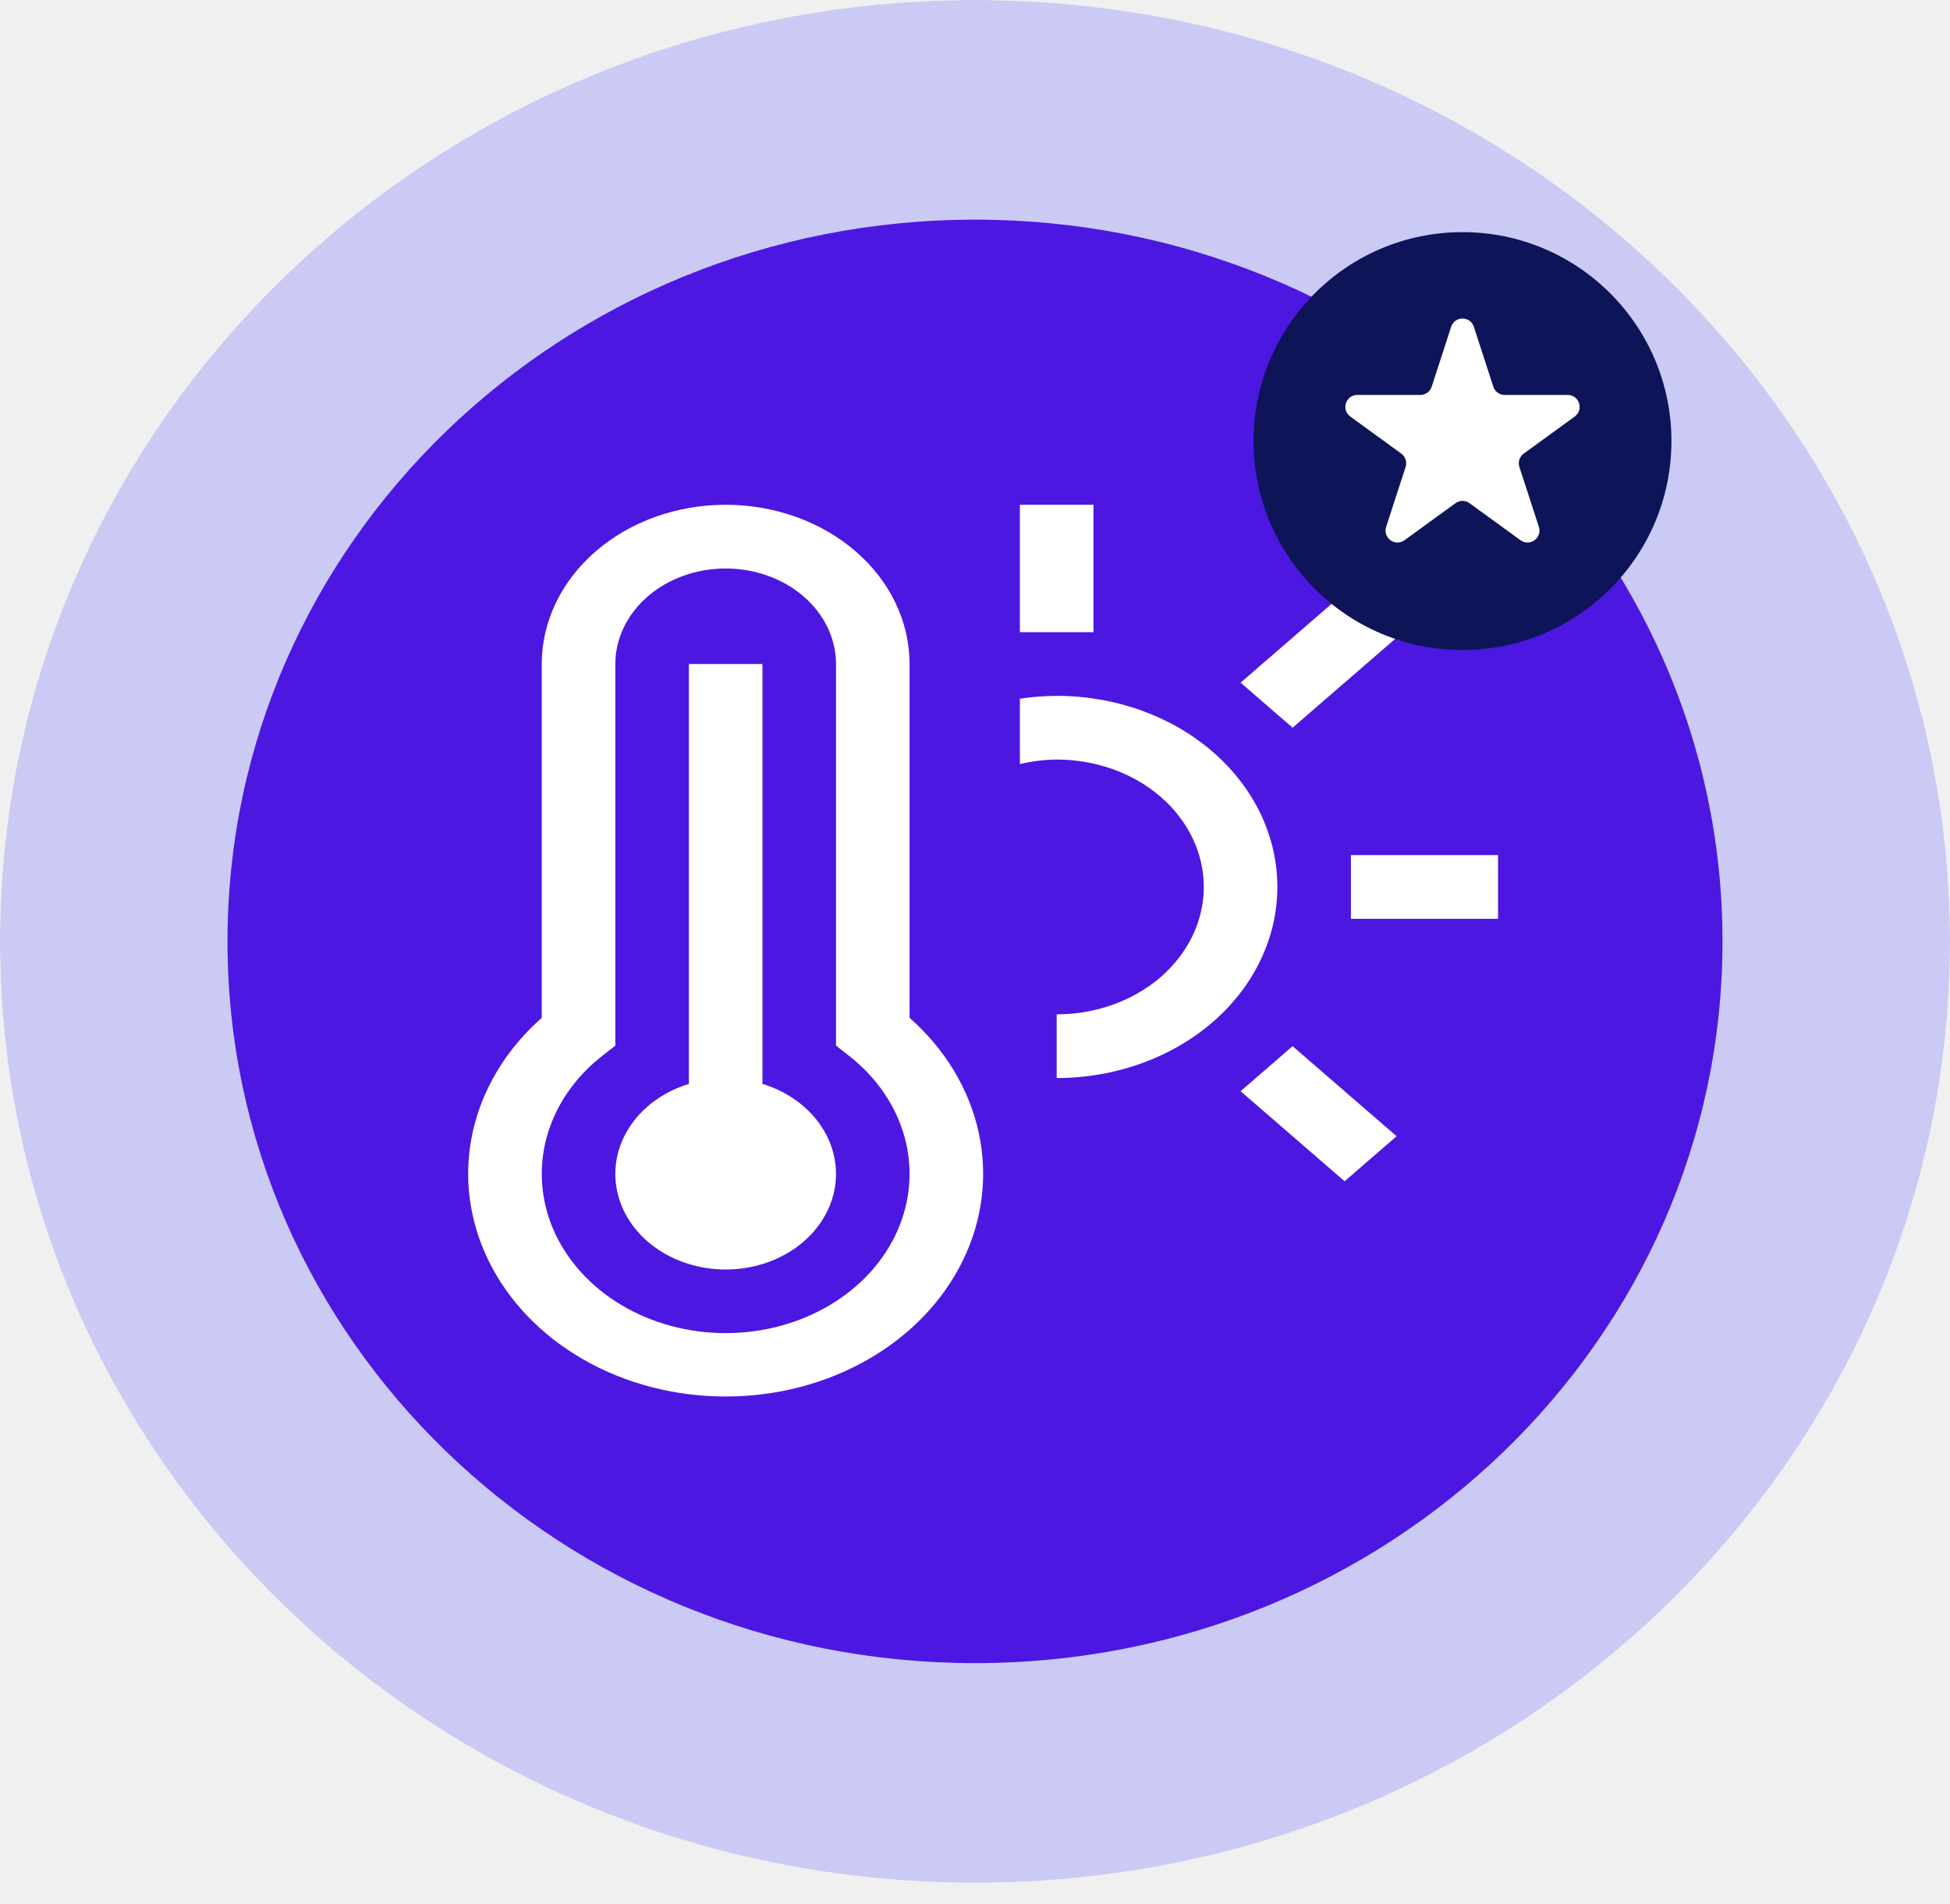
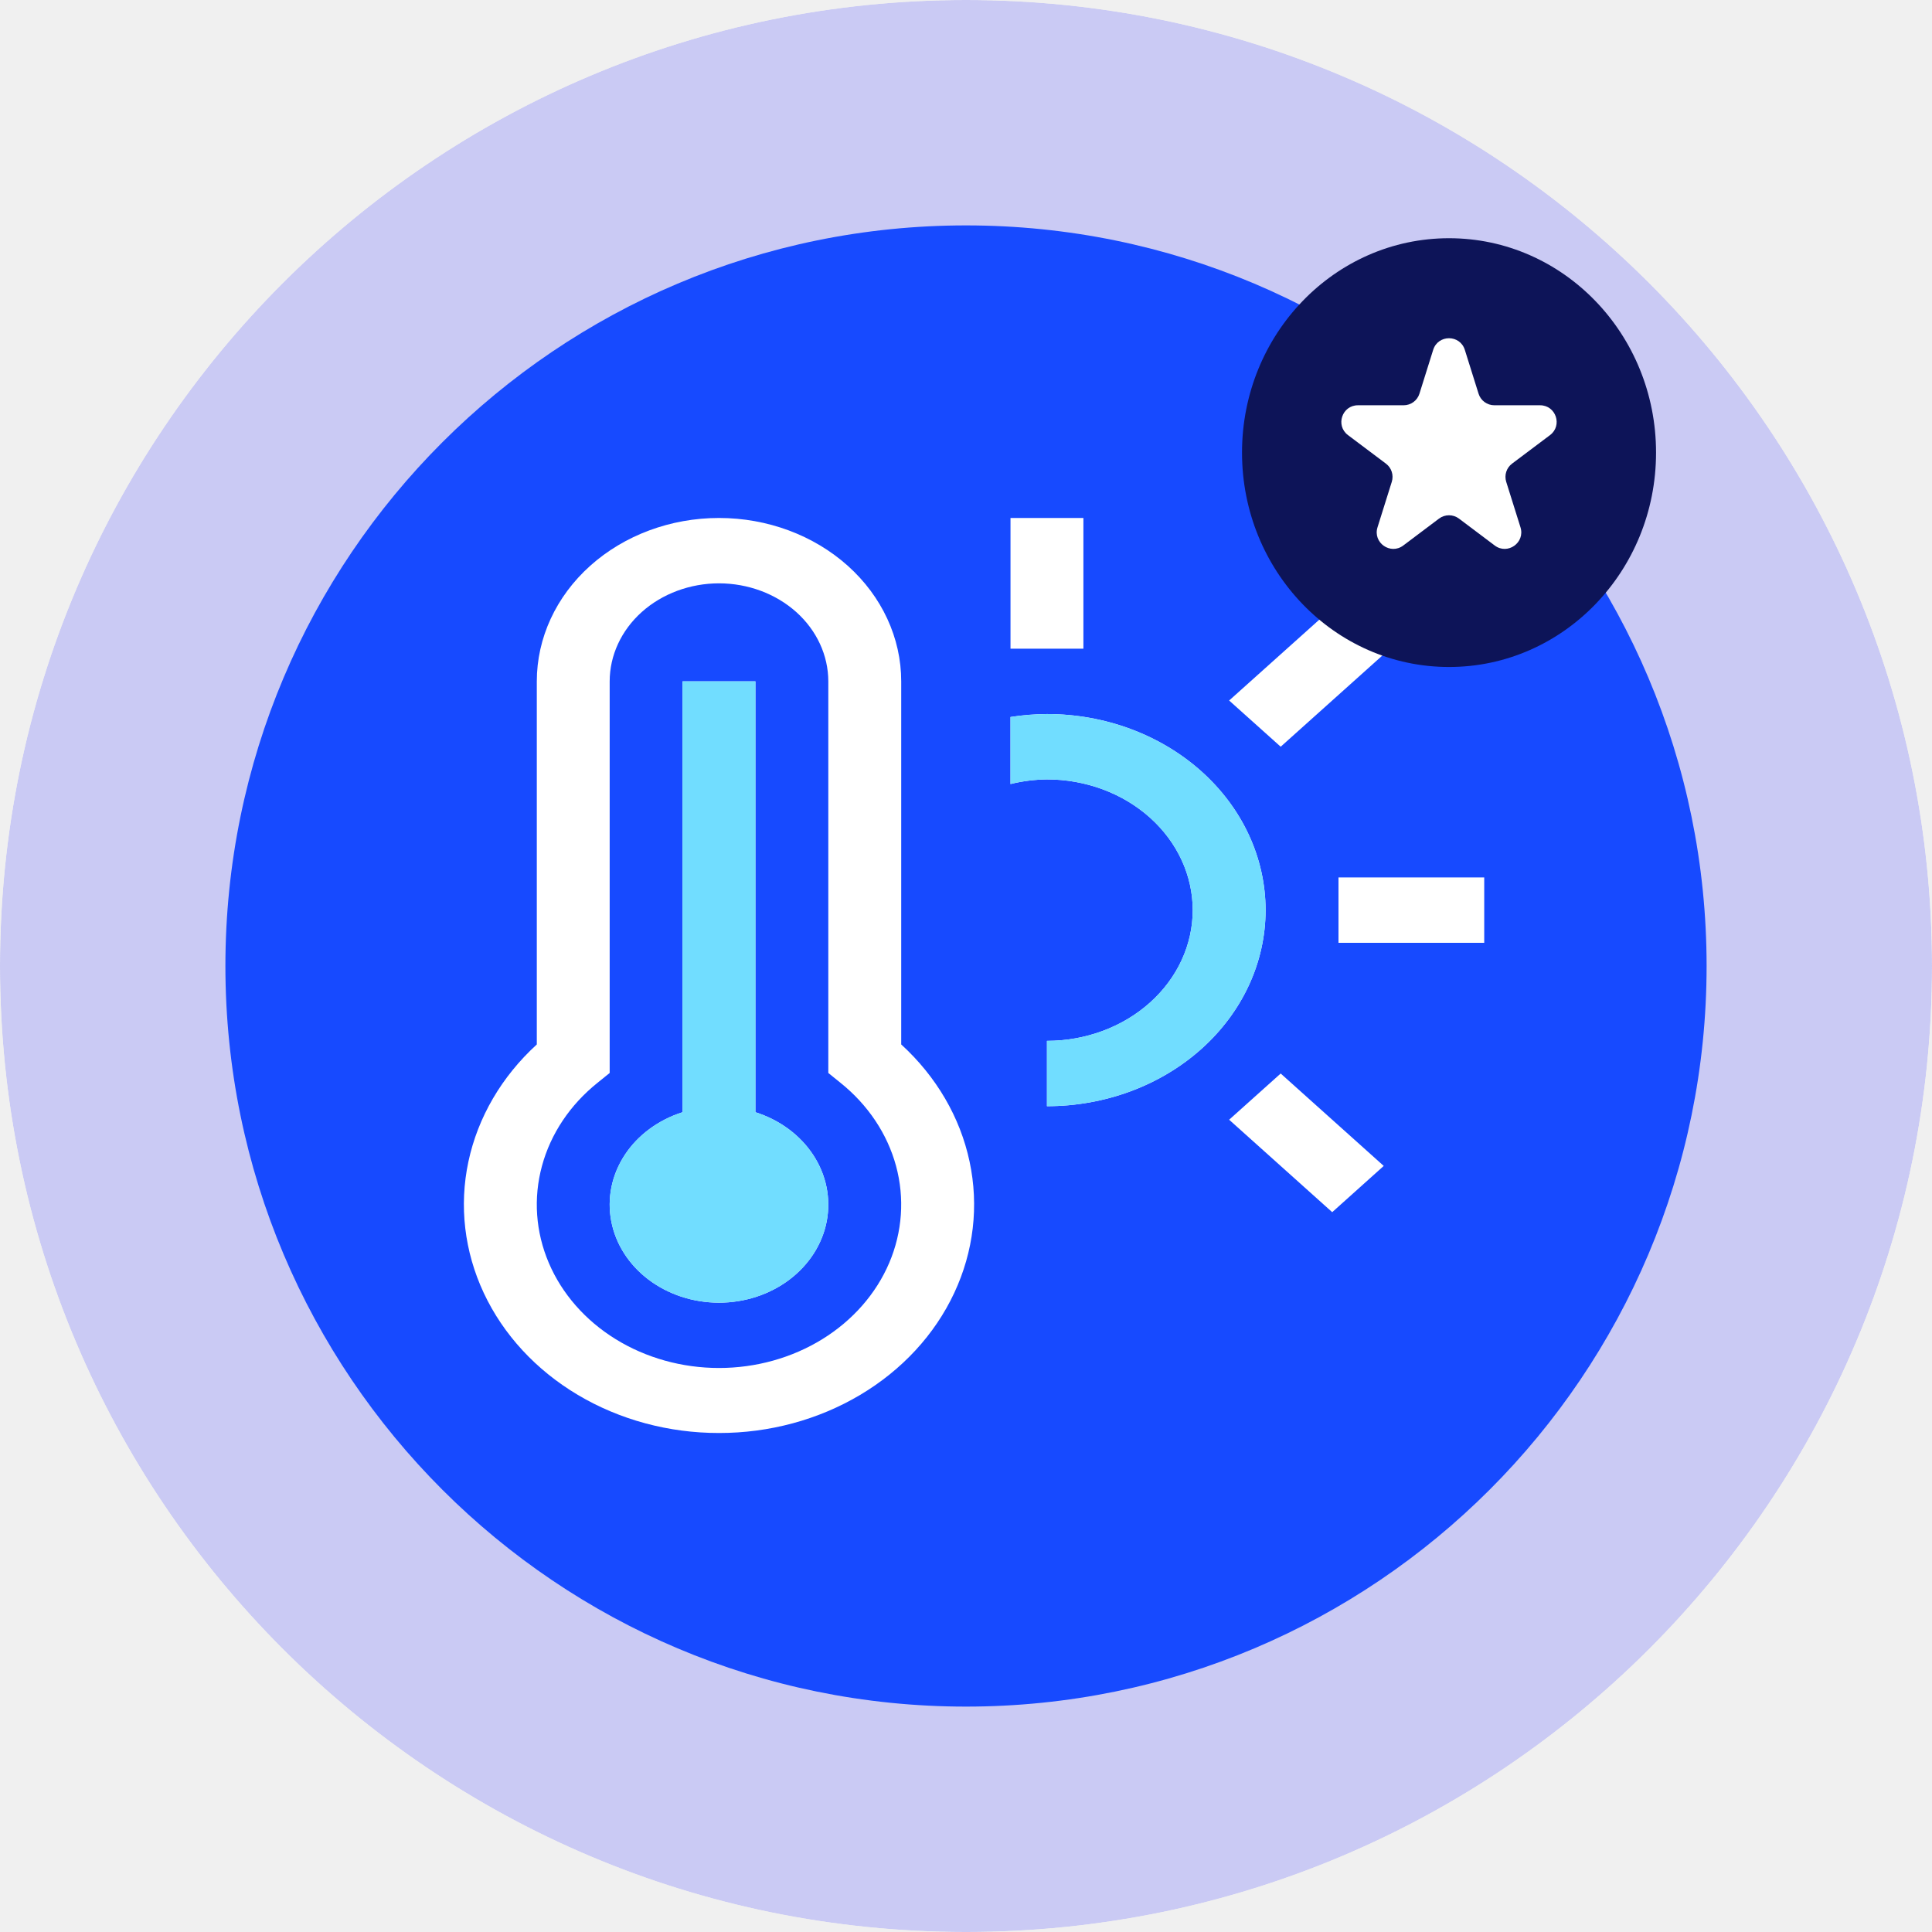
- <svg xmlns="http://www.w3.org/2000/svg" width="84" height="82" viewBox="0 0 84 82" fill="none">
-   <mask id="mask0_518_2900" style="mask-type:alpha" maskUnits="userSpaceOnUse" x="0" y="0" width="84" height="82">
-     <ellipse cx="42" cy="40.552" rx="42" ry="40.552" fill="#D7D7F8" />
+ <svg xmlns="http://www.w3.org/2000/svg" width="60" height="60" viewBox="0 0 60 60" fill="none">
+   <mask id="mask0_786_383" style="mask-type:alpha" maskUnits="userSpaceOnUse" x="0" y="0" width="60" height="60">
+     <circle cx="30" cy="30" r="30" fill="#D7D7F8" />
  </mask>
-   <g mask="url(#mask0_518_2900)">
-     <ellipse cx="42" cy="40.552" rx="42" ry="40.552" fill="#CACAF4" />
-     <ellipse cx="42" cy="40.552" rx="32.2" ry="31.09" fill="#4D17E2" />
-     <path d="M58.194 36.834H64.531V39.578H58.194V36.834ZM53.441 29.407L57.921 25.527L60.161 27.467L55.681 31.347L53.441 29.407ZM53.441 47.005L55.681 45.066L60.161 48.945L57.921 50.885L53.441 47.005ZM43.934 21.744H47.103V27.231H43.934V21.744ZM45.519 29.975C44.988 29.978 44.458 30.019 43.934 30.099V32.914C44.451 32.79 44.983 32.725 45.519 32.719C47.2 32.719 48.812 33.297 50 34.326C51.188 35.355 51.856 36.751 51.856 38.206C51.856 39.662 51.188 41.057 50 42.087C48.812 43.116 47.2 43.694 45.519 43.694V46.438C48.04 46.438 50.458 45.57 52.241 44.027C54.023 42.483 55.025 40.389 55.025 38.206C55.025 36.023 54.023 33.93 52.241 32.386C50.458 30.842 48.04 29.975 45.519 29.975ZM32.844 46.69V28.603H29.675V46.69C28.618 47.014 27.727 47.65 27.16 48.488C26.592 49.325 26.385 50.309 26.575 51.266C26.764 52.223 27.338 53.091 28.196 53.717C29.053 54.343 30.138 54.686 31.259 54.686C32.381 54.686 33.466 54.343 34.323 53.717C35.18 53.091 35.754 52.223 35.944 51.266C36.134 50.309 35.926 49.325 35.359 48.488C34.792 47.65 33.901 47.014 32.844 46.69Z" fill="white" />
-     <path d="M31.259 60.156C29.076 60.158 26.941 59.602 25.121 58.557C23.302 57.512 21.88 56.024 21.034 54.282C20.187 52.539 19.954 50.619 20.364 48.762C20.774 46.905 21.809 45.194 23.337 43.845V28.603C23.337 26.784 24.172 25.039 25.658 23.753C27.143 22.466 29.158 21.744 31.259 21.744C33.36 21.744 35.375 22.466 36.861 23.753C38.347 25.039 39.181 26.784 39.181 28.603V43.845C40.71 45.194 41.745 46.905 42.154 48.762C42.564 50.619 42.331 52.539 41.485 54.282C40.639 56.024 39.217 57.512 37.397 58.557C35.578 59.602 33.443 60.158 31.259 60.156ZM31.259 24.488C29.999 24.489 28.791 24.923 27.9 25.694C27.009 26.466 26.508 27.512 26.506 28.603V45.042L25.98 45.453C24.784 46.378 23.94 47.597 23.561 48.947C23.183 50.297 23.286 51.715 23.858 53.013C24.431 54.311 25.445 55.428 26.766 56.216C28.088 57.004 29.655 57.426 31.259 57.426C32.864 57.426 34.431 57.004 35.752 56.216C37.074 55.428 38.088 54.311 38.66 53.013C39.233 51.715 39.336 50.297 38.957 48.947C38.578 47.597 37.735 46.378 36.538 45.453L36.013 45.042V28.603C36.011 27.512 35.51 26.466 34.619 25.694C33.728 24.923 32.52 24.489 31.259 24.488Z" fill="white" />
-     <circle cx="63" cy="19" r="9" fill="#0D1458" />
-     <path d="M62.511 14.077C62.665 13.603 63.335 13.603 63.489 14.077L64.328 16.658C64.397 16.87 64.594 17.013 64.817 17.013H67.531C68.029 17.013 68.237 17.651 67.833 17.944L65.638 19.539C65.457 19.67 65.382 19.902 65.451 20.114L66.29 22.695C66.443 23.169 65.901 23.563 65.498 23.27L63.302 21.675C63.122 21.544 62.878 21.544 62.698 21.675L60.502 23.27C60.099 23.563 59.556 23.169 59.711 22.695L60.549 20.114C60.618 19.902 60.543 19.67 60.362 19.539L58.167 17.944C57.764 17.651 57.971 17.013 58.469 17.013H61.183C61.406 17.013 61.603 16.87 61.672 16.658L62.511 14.077Z" fill="white" />
+   <g mask="url(#mask0_786_383)">
+     <circle cx="30" cy="30" r="30" fill="#CACAF4" />
+     <circle cx="30" cy="30" r="23" fill="#174AFF" />
+     <path d="M41.568 27.25H46.094V29.28H41.568V27.25ZM38.172 21.755L41.373 18.885L42.973 20.32L39.773 23.19L38.172 21.755ZM38.172 34.774L39.773 33.339L42.973 36.209L41.373 37.645L38.172 34.774ZM31.382 16.086H33.646V20.146H31.382V16.086ZM32.514 22.175C32.135 22.178 31.756 22.208 31.382 22.267V24.349C31.751 24.258 32.131 24.21 32.514 24.205C33.715 24.205 34.866 24.633 35.715 25.394C36.564 26.156 37.041 27.188 37.041 28.265C37.041 29.341 36.564 30.374 35.715 31.135C34.866 31.897 33.715 32.325 32.514 32.325V34.354C34.315 34.354 36.042 33.713 37.315 32.571C38.589 31.429 39.304 29.88 39.304 28.265C39.304 26.65 38.589 25.101 37.315 23.959C36.042 22.817 34.315 22.175 32.514 22.175ZM23.46 34.541V21.16H21.197V34.541C20.442 34.78 19.805 35.252 19.4 35.871C18.995 36.49 18.847 37.219 18.983 37.926C19.118 38.634 19.528 39.276 20.14 39.739C20.753 40.202 21.528 40.456 22.329 40.456C23.13 40.456 23.905 40.202 24.517 39.739C25.129 39.276 25.54 38.634 25.675 37.926C25.81 37.219 25.662 36.49 25.257 35.871C24.852 35.252 24.215 34.78 23.46 34.541Z" fill="white" />
+     <path d="M32.514 22.175C32.135 22.178 31.756 22.208 31.382 22.267V24.349C31.751 24.258 32.131 24.21 32.514 24.205C33.715 24.205 34.866 24.633 35.715 25.394C36.564 26.156 37.041 27.188 37.041 28.265C37.041 29.341 36.564 30.374 35.715 31.135C34.866 31.897 33.715 32.324 32.514 32.324V34.354C34.315 34.354 36.042 33.713 37.315 32.571C38.589 31.429 39.304 29.88 39.304 28.265C39.304 26.65 38.589 25.101 37.315 23.959C36.042 22.817 34.315 22.175 32.514 22.175ZM23.46 34.541V21.16H21.197V34.541C20.442 34.78 19.805 35.252 19.4 35.871C18.995 36.49 18.847 37.219 18.983 37.926C19.118 38.634 19.528 39.276 20.14 39.739C20.753 40.202 21.528 40.456 22.329 40.456C23.13 40.456 23.905 40.202 24.517 39.739C25.129 39.276 25.54 38.634 25.675 37.926C25.81 37.219 25.662 36.49 25.257 35.871C24.852 35.252 24.215 34.78 23.46 34.541Z" fill="#71DDFF" />
+     <path d="M22.329 44.503C20.77 44.505 19.244 44.093 17.945 43.32C16.645 42.547 15.63 41.447 15.025 40.157C14.421 38.868 14.254 37.447 14.547 36.074C14.84 34.7 15.579 33.434 16.671 32.436V21.16C16.671 19.815 17.267 18.524 18.328 17.572C19.389 16.621 20.828 16.086 22.329 16.086C23.83 16.086 25.269 16.621 26.33 17.572C27.391 18.524 27.988 19.815 27.988 21.16V32.436C29.08 33.434 29.819 34.7 30.111 36.074C30.404 37.447 30.238 38.868 29.633 40.157C29.029 41.447 28.013 42.547 26.713 43.32C25.414 44.093 23.889 44.505 22.329 44.503ZM22.329 18.116C21.429 18.117 20.566 18.438 19.929 19.008C19.293 19.579 18.935 20.353 18.934 21.16V33.322L18.558 33.626C17.704 34.31 17.101 35.212 16.831 36.211C16.56 37.21 16.634 38.259 17.043 39.219C17.451 40.179 18.176 41.006 19.12 41.589C20.064 42.172 21.183 42.484 22.329 42.484C23.475 42.484 24.594 42.172 25.538 41.589C26.482 41.006 27.207 40.179 27.616 39.219C28.024 38.259 28.098 37.21 27.828 36.211C27.557 35.212 26.954 34.31 26.1 33.626L25.724 33.322V21.16C25.723 20.353 25.365 19.579 24.729 19.008C24.092 18.438 23.229 18.117 22.329 18.116Z" fill="white" />
+     <ellipse cx="45.001" cy="14.056" rx="6.429" ry="6.658" fill="#0D1458" />
+     <path d="M44.509 10.864C44.66 10.384 45.34 10.384 45.491 10.864L45.918 12.226C45.985 12.441 46.184 12.586 46.409 12.586H47.828C48.322 12.586 48.532 13.215 48.138 13.512L46.958 14.399C46.784 14.53 46.712 14.756 46.777 14.964L47.22 16.376C47.37 16.853 46.819 17.242 46.42 16.941L45.309 16.105C45.126 15.968 44.874 15.968 44.691 16.105L43.58 16.941C43.181 17.242 42.63 16.853 42.78 16.376L43.223 14.964C43.288 14.756 43.216 14.53 43.042 14.399L41.862 13.512C41.468 13.215 41.678 12.586 42.172 12.586H43.591C43.816 12.586 44.015 12.441 44.082 12.226L44.509 10.864Z" fill="white" />
  </g>
</svg>
